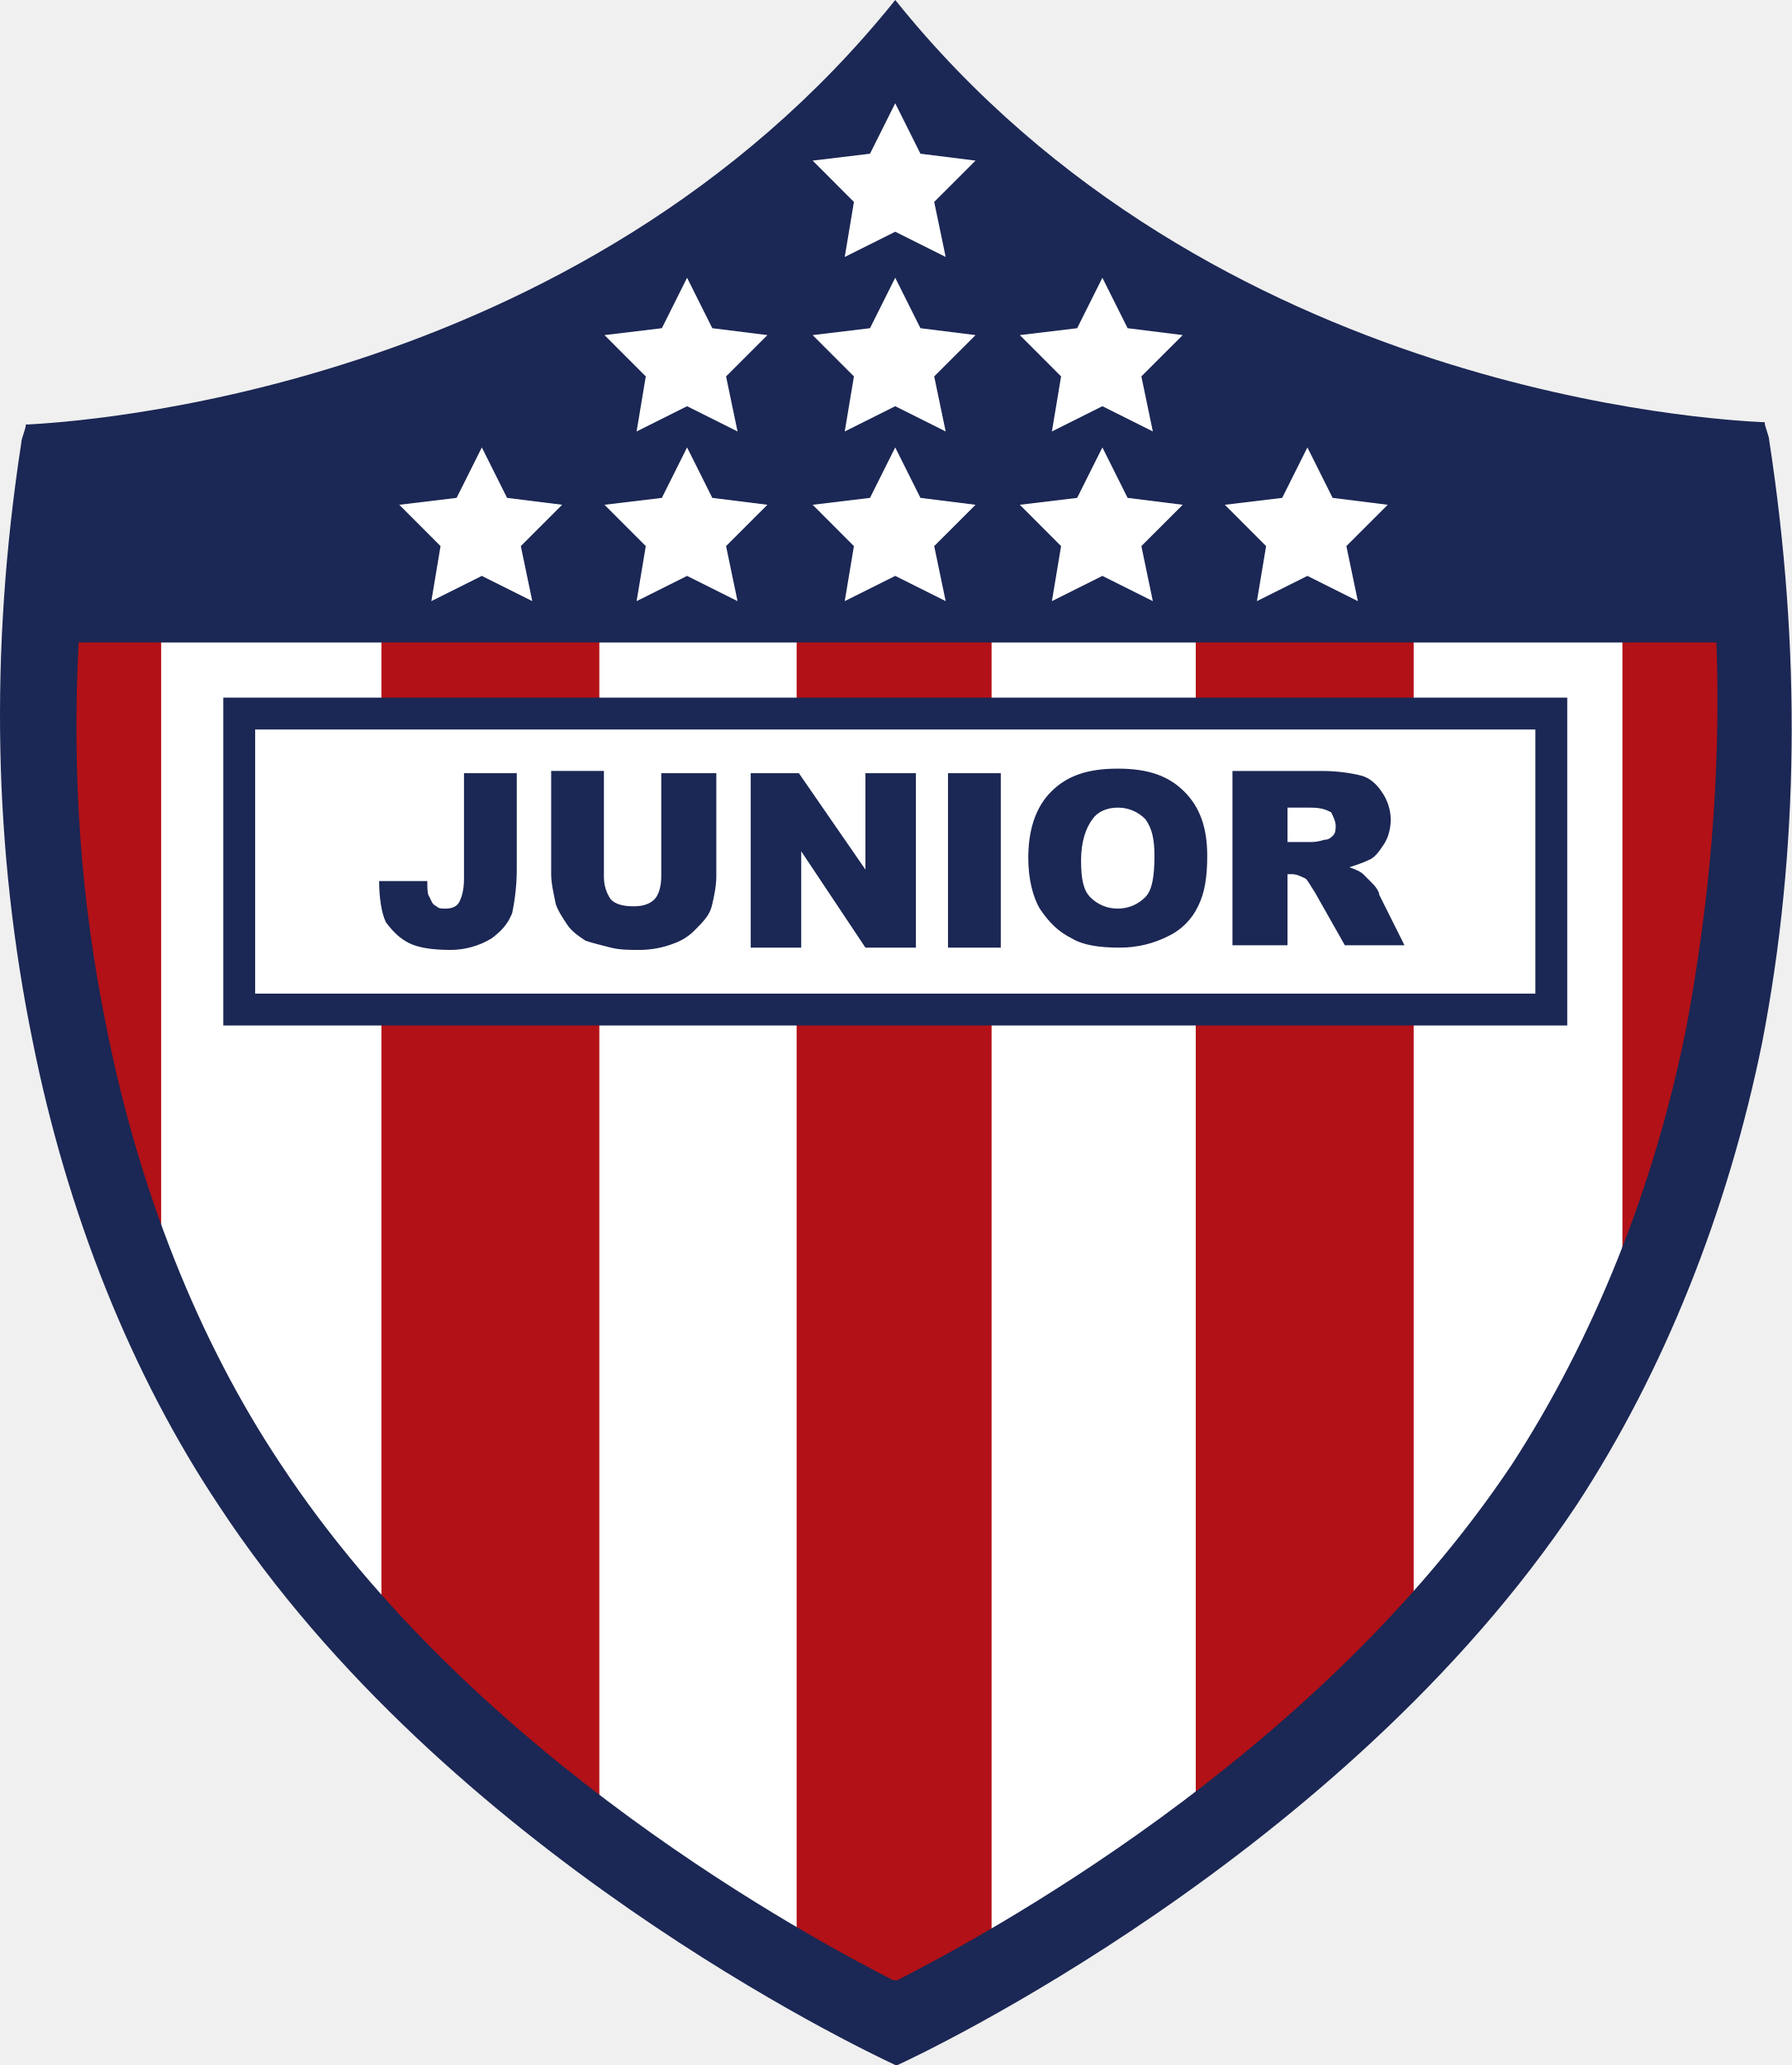
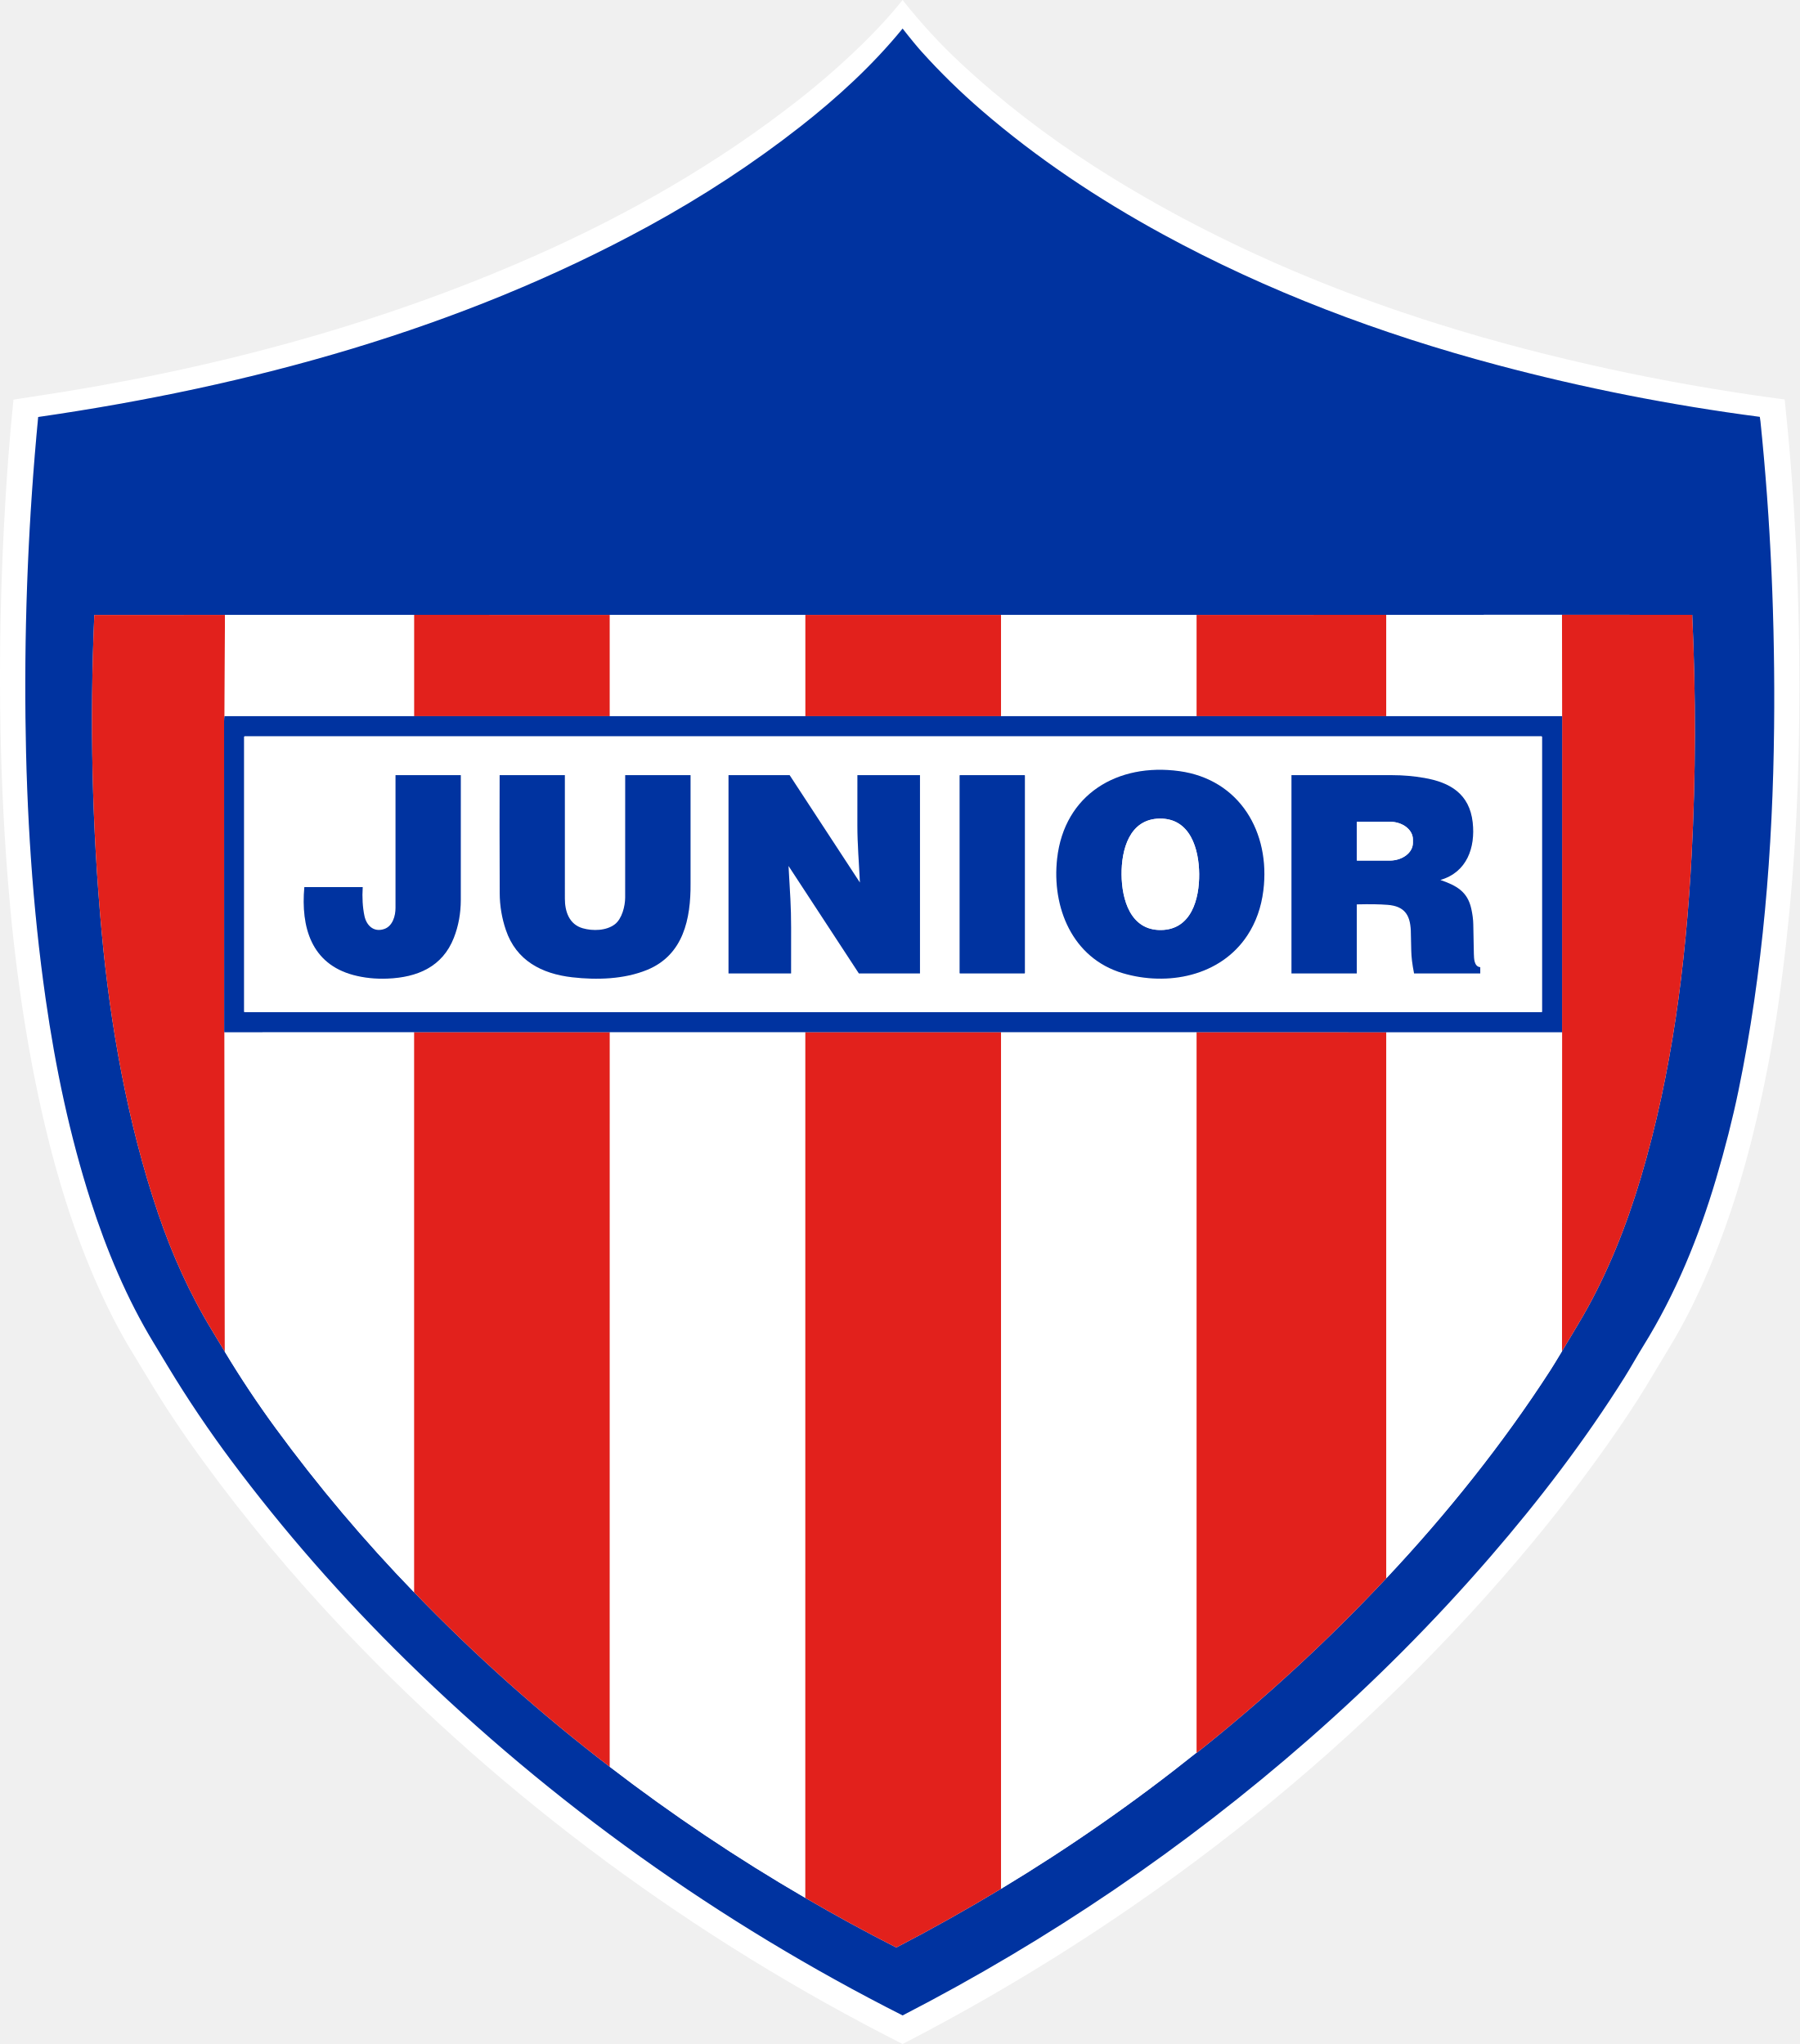
- <svg xmlns="http://www.w3.org/2000/svg" xmlns:xlink="http://www.w3.org/1999/xlink" viewBox="270.66 27.54 478.01 550.8">
-   <path fill="#FFF" d="M720.65 301.1c-8.57 43.46-25.1 83.85-46.51 116.9-52.64 78.94-142.6 126.68-164.02 137.7h-1.22c-21.42-11.02-111.4-58.76-163.4-137.7-22.04-33.05-37.95-73.44-46.52-116.9-6.73-33.04-9.18-66.7-7.34-102.2H728.6c1.23 35.5-1.83 69.16-7.95 102.2" data-source="https://football-logos.cc" />
-   <path fill="#b21117" d="M483.2 557.53V192.78h52.01v364.75l-25.7 11.63zm106.48-44.67V192.78h58.14v273.56zm-159.12 0V192.78h-58.14v273.56zm-116.9-327.42v192.78s-37.32-92.42-29.98-192.78zm389.85 0v192.78s37.33-92.42 29.99-192.78z" />
-   <path fill="#1b2754" d="M742.68 145.04c0-1.22-1.22-3.67-1.22-4.9h-.62c-11.62-.6-146.88-7.34-231.33-112.6-84.46 105.26-220.32 112.6-231.34 113.22h-.61c0 1.22-1.22 3.67-1.22 4.9-8.57 55.69-7.35 108.93 3.06 159.73 9.18 45.9 26.31 88.74 49.57 123.62 60.59 92.41 171.36 145.05 180.54 149.33h.61c5.5-2.45 118.73-55.7 181.15-149.33 23.26-35.5 40.4-78.33 49.57-123.62 9.8-50.8 10.4-104.65 1.84-160.35M720.65 301.1c-8.57 43.46-25.1 83.85-46.52 116.9-52.63 78.94-142.6 126.68-164.01 137.7h-1.22c-21.42-11.02-111.4-58.76-163.4-137.7-22.04-33.05-37.95-73.44-46.52-116.9-6.73-33.04-9.18-66.7-7.34-102.2H728.6c1.23 35.5-1.83 69.16-7.95 102.2" />
-   <path fill="#fff" stroke="#1b2754" stroke-width="8.5" d="M334.48 217.87h350.06v78.95H334.48z" />
-   <path fill="#1b2754" d="M599.47 279.68v-46.5h23.87c4.28 0 7.96.6 10.4 1.22 2.45.6 4.29 2.44 5.51 4.28a13.1 13.1 0 0 1 2.45 7.34c0 2.45-.61 4.9-1.84 6.74-1.22 1.83-2.44 3.67-4.28 4.28-1.22.61-3.06 1.22-4.9 1.84 1.84.6 3.07 1.22 3.68 1.83l2.44 2.45c1.23 1.22 1.84 2.45 1.84 3.06l6.73 13.46h-15.91l-7.96-14.07c-1.22-1.84-1.83-3.06-2.44-3.67-1.23-.62-2.45-1.23-3.68-1.23h-1.22v18.97zm14.69-27.54h6.12c.61 0 1.84 0 3.67-.6 1.23 0 1.84-.62 2.45-1.23s.61-1.84.61-2.45c0-1.22-.61-2.45-1.22-3.67-1.23-.61-2.45-1.23-5.51-1.23h-6.12zM545 256.43c0-7.35 1.84-13.47 6.12-17.75 4.29-4.28 9.8-6.12 17.75-6.12 7.96 0 13.47 1.84 17.75 6.12s6.12 9.8 6.12 17.14c0 5.5-.61 9.79-2.45 13.46a16.74 16.74 0 0 1-7.95 7.96 28.45 28.45 0 0 1-12.86 3.06c-5.5 0-9.79-.62-12.85-2.45-3.67-1.84-6.12-4.29-8.57-7.96-1.83-3.06-3.06-7.95-3.06-13.46m14.08.61c0 4.9.61 7.96 2.45 9.8a10.13 10.13 0 0 0 7.34 3.05c3.06 0 5.51-1.22 7.35-3.06 1.83-1.83 2.44-5.5 2.44-11.01 0-4.29-.6-7.35-2.44-9.8a10.13 10.13 0 0 0-7.35-3.06c-3.06 0-5.5 1.23-6.73 3.06-1.84 2.45-3.06 6.12-3.06 11.02m-35.5-23.26h14.08v46.52h-14.08zm-53.24 0h13.46l17.75 25.7v-25.7h13.47v46.52h-13.47l-17.13-25.7v25.7h-13.47v-46.52zm-22.64 0h14.07v27.54c0 2.45-.61 5.51-1.22 7.96-.62 2.45-2.45 4.28-4.29 6.12a14.45 14.45 0 0 1-5.5 3.67 25.4 25.4 0 0 1-9.8 1.84c-2.45 0-4.9 0-7.34-.61-2.45-.62-4.9-1.23-6.73-1.84-1.84-1.22-3.68-2.45-4.9-4.28-1.22-1.84-2.45-3.68-3.06-5.51-.61-3.06-1.22-5.51-1.22-7.96v-27.54h14.07v28.15c0 2.45.61 4.29 1.84 6.12 1.22 1.23 3.06 1.84 6.12 1.84 2.44 0 4.28-.61 5.5-1.84 1.23-1.22 1.84-3.67 1.84-6.12v-27.54zm-53.25 0h14.08v25.1a58 58 0 0 1-1.23 12.24c-1.22 3.06-3.06 4.9-5.5 6.73a21.13 21.13 0 0 1-11.02 3.06c-4.9 0-8.57-.61-11.02-1.84-2.45-1.22-4.28-3.06-6.12-5.5-1.22-2.45-1.83-6.74-1.83-11.02h12.85c0 1.83 0 3.67.61 4.28.61 1.23.61 1.84 1.84 2.45.6.61 1.22.61 2.44.61 1.84 0 3.06-.61 3.68-1.83.6-1.23 1.22-3.06 1.22-6.12z" />
-   <path id="a" fill="#fff" d="M530.93 70.38 519.9 81.4l3.06 14.68-13.46-6.73-13.47 6.73 2.45-14.68-11.01-11.02 15.3-1.84 6.73-13.46 6.73 13.46z" />
-   <use xlink:href="#a" width="100%" height="100%" transform="translate(0 46.542)" />
-   <use xlink:href="#a" width="100%" height="100%" transform="translate(55.27 46.542)" data-source="https://football-logos.cc" />
-   <use xlink:href="#a" width="100%" height="100%" transform="translate(-110.29 91.8)" />
-   <use xlink:href="#a" width="100%" height="100%" transform="translate(-55.53 91.8)" />
-   <use xlink:href="#a" width="100%" height="100%" transform="translate(0 91.8)" />
-   <use xlink:href="#a" width="100%" height="100%" transform="translate(55.27 91.8)" />
-   <use xlink:href="#a" width="100%" height="100%" transform="translate(109.967 91.8)" />
-   <use xlink:href="#a" width="100%" height="100%" transform="translate(-55.53 46.542)" data-source="https://football-logos.cc" />
+ <svg xmlns="http://www.w3.org/2000/svg" viewBox="180.36 111.14 1401.05 1591.96">
+   <defs>
+     <path d="M83 86L71 73L2 4L191 104L21 108L99 34Z" />
+   </defs>
+   <path fill="#fff" fill-rule="evenodd" d="M883.14 111.14q21.22 26.83 45.14 49.1 47.87 44.55 105.42 81.34c98.78 63.14 208.95 107.76 322.51 138.23q104.89 28.14 213.77 42.44.92 8.35 2.31 22.98 11.35 119.59 8.58 251.99-2.1 100.28-15.78 195.81-6.33 44.16-17.04 90.25c-9.93 42.68-23.21 85.29-40.84 125.17q-11.76 26.62-24.78 48.5-11.42 19.18-20.05 33.43-12.61 20.82-32.78 49.23-30.71 43.26-66.54 85.45c-132.57 156.07-297.86 284.19-479.88 378.04-161.94-81.89-309.74-190.53-434.63-322.11q-59.65-62.85-109.64-131.35-24.24-33.2-42.32-63.36-6.13-10.22-14.14-23.36-13.18-21.61-25.86-50c-18.1-40.55-31.57-83.82-41.82-127.69-14.33-61.29-23.26-125.26-28.27-188.23-7.26-91.18-7.8-183.2-3.1-275.28q2.76-53.98 7.45-99.34 11.46-1.78 14.6-2.25c135.2-20.09 267.7-54.95 391.95-109.98 73.06-32.35 142.35-72.22 204.92-121.34q25.26-19.84 48.43-42.3 18.58-18.01 32.39-35.37m.03 22.26c-23.38 28.65-51.06 54-80.08 76.69q-54.46 42.6-117.81 77.22c-146.5 80.05-309.67 124.65-475.19 148.61-7.49 77.97-10.75 155.89-9.9 234.08.8 73.4 5.33 146.69 15.77 219.5 7.63 53.29 18.69 105.93 35.06 156.98 12.24 38.18 28.16 76.18 48.72 110.1q7.42 12.25 11.3 18.69c15.48 25.69 32.42 50.68 49.12 73.08q61.25 82.14 136.49 156.01c113.38 111.32 243.9 204.32 386.52 276.48 114.3-58.92 219.54-130.47 315.87-214.77q76.48-66.94 141.9-142.62c38.21-44.2 73.55-90.49 104.47-139.77 4.95-7.9 9.56-16.31 14.56-24.36 24.92-40.13 43.07-84.45 56.53-129.82q10.71-36.12 17.47-68.78c19.07-92.22 26.81-188.26 27.77-282.97q1.26-123.03-10.59-238.16-.05-.45-.52-3.78-104.1-13.64-204.55-40.41c-90.81-24.2-178.65-57.26-260.38-101.84-50.33-27.46-97.94-59.2-141.04-96.45q-24.98-21.6-46.5-45.5c-3.27-3.62-8.21-9.54-14.99-18.21" data-source="https://football-logos.cc" />
+   <path fill="#0033a0" fill-rule="evenodd" d="M883.17 133.4c6.78 8.67 11.72 14.59 14.99 18.21q21.52 23.9 46.5 45.5c43.1 37.25 90.71 68.99 141.04 96.45 81.73 44.58 169.57 77.64 260.38 101.84q100.45 26.77 204.55 40.41.47 3.33.52 3.78 11.85 115.13 10.59 238.16c-.96 94.71-8.7 190.75-27.77 282.97q-6.76 32.66-17.47 68.78c-13.46 45.37-31.61 89.69-56.53 129.82-5 8.05-9.61 16.46-14.56 24.36-30.92 49.28-66.26 95.57-104.47 139.77q-65.42 75.68-141.9 142.62c-96.33 84.3-201.57 155.85-315.87 214.77-142.62-72.16-273.14-165.16-386.52-276.48q-75.24-73.87-136.49-156.01c-16.7-22.4-33.64-47.39-49.12-73.08q-3.88-6.44-11.3-18.69c-20.56-33.92-36.48-71.92-48.72-110.1-16.37-51.05-27.43-103.69-35.06-156.98-10.44-72.81-14.97-146.1-15.77-219.5-.85-78.19 2.41-156.11 9.9-234.08 165.52-23.96 328.69-68.56 475.19-148.61q63.35-34.62 117.81-77.22c29.02-22.69 56.7-48.04 80.08-76.69M355.41 1163.94q18.38 30.54 39.61 59.55 49.42 67.52 107.8 127.81 71 73.56 152.39 135.96 72.76 55.9 152.2 102.06 34.92 20.36 70.84 38.64 41.58-21.6 81.61-45.75 79.36-47.83 151.86-105.79.49-.39.36-.01 79.04-62.78 147.74-136.06c46.78-49.79 90.55-104.45 127.64-161.89q2.69-4.16 9.15-14.92 12.66-21.06 16.39-27.54c19.23-33.35 34.04-70.78 45.07-107.94 24.12-81.18 35.02-166.52 39.46-251.06q4.88-92.88.45-186.99l-101.38-.06-136.81.07-147.71.01-152.24.01H807.45l-152.23-.01-152.37-.01-147.34.03-101.71.05q-5.46 124.17 5.63 245.91c6.68 73.35 20.23 150.05 44.12 220.44 10.66 31.42 24.43 62.2 41.76 90.67q5.07 8.34 10.1 16.82" />
+   <path fill="#e2211c" fill-rule="evenodd" d="m355.51 590.05-.27 78.86q-.4 1.29-.4 4.09-.04 120.5.08 241 0 1.02.28 1.21l.21 248.73q-5.03-8.48-10.1-16.82c-17.33-28.47-31.1-59.25-41.76-90.67-23.89-70.39-37.44-147.09-44.12-220.44q-11.09-121.74-5.63-245.91z" />
+   <path fill="#fff" fill-rule="evenodd" d="M502.85 590.02v78.89H355.24l.27-78.86z" />
+   <path fill="#e2211c" fill-rule="evenodd" d="M655.22 590.03v78.89l-152.37-.01v-78.89z" />
+   <path fill="#fff" fill-rule="evenodd" d="m807.45 590.04.01 78.88H655.22v-78.89z" />
+   <path fill="#e2211c" fill-rule="evenodd" d="M959.84 590.04v78.87l-152.38.01-.01-78.88z" />
+   <path fill="#fff" fill-rule="evenodd" d="M1112.08 590.03v78.89l-152.24-.01v-78.87z" />
+   <path fill="#e2211c" fill-rule="evenodd" d="m1259.79 590.02.01 78.9h-147.72v-78.89z" />
+   <path fill="#fff" fill-rule="evenodd" d="m1396.6 589.95.11 78.96-136.91.01-.01-78.9z" />
+   <path fill="#e2211c" fill-rule="evenodd" d="m1396.61 1163.54.05-248.31.05-246.32-.11-78.96 101.38.06q4.43 94.11-.45 186.99c-4.44 84.54-15.34 169.88-39.46 251.06-11.03 37.16-25.84 74.59-45.07 107.94q-3.73 6.48-16.39 27.54" />
+   <path fill="#0033a0" fill-rule="evenodd" d="m502.85 668.91 152.37.01h152.24l152.38-.01 152.24.01h147.72l136.91-.01-.05 246.32-136.85-.02-147.73-.01H502.82l-147.62.01q-.28-.19-.28-1.21-.12-120.5-.08-241 0-2.8.4-4.09zm878.14 16.12a.37.37  720  0 0-.37-.37H370.88a.37.37  1800  0 0-.37.37v214.04a.37.37  4320  0 0 .37.37h1009.74a.37.37  5760  0 0 .37-.37z" />
+   <path fill="#fff" fill-rule="evenodd" d="M1380.99 899.07a.37.37  2520  0 1-.37.37H370.88a.37.37  3240  0 1-.37-.37V685.03a.37.37  720  0 1 .37-.37h1009.74a.37.37  2160  0 1 .37.37zM1003.5 779.79c-4.29 38.01 11.8 77.72 51.15 89.33 34.73 10.26 75.93 2.48 96.95-29.44q10-15.18 12.47-35.05c5.6-45.05-18.27-86.45-65.56-92.91-47.91-6.54-89.36 17.99-95.01 68.07m-464.34-64.94c-17.23.01-34.08.01-50.83 0q.02 26.21 0 103.4c0 6.35-2.28 14.25-8.83 16.46-8.09 2.74-13.8-2.66-15.39-10.3q-2.1-10.09-1.33-22.35c-14.95.01-30.13 0-45.45 0-2.8 31.27 5.44 59.79 38.35 68.52q12.36 3.28 26.33 2.74c23.1-.89 42.87-9.06 51.75-31.82q5.38-13.76 5.39-29.51c.03-63.16.04-95.35.01-97.14m81.02.01H569.4q-.15 36.29.06 91.88.06 14.74 4.81 28.75c8.05 23.79 27.86 34.04 51.48 36.78 19.21 2.23 40.59 1.6 58.52-5.76 28.21-11.58 34-39.71 33.78-67.26v-84.39h-50.88q.04 83.92-.02 95.38c-.04 6.69-2.48 16.5-8.01 20.76-6.69 5.14-17.28 5.34-25.02 3.12-10.61-3.04-13.93-13.03-13.93-23.1q.01-41.68-.01-96.16m229.74 83.65-54.72-83.65h-47.59v154.43h48.72q-.03-2.06.02-35.76c.02-16.75-.87-27.23-2.01-47.96l54.77 83.72h47.59V714.85c-16.04 0-32.27.02-48.72 0 0 1.39.01 14.25-.02 39.16-.02 14.69 1.29 29.44 1.96 44.5m128.47-83.32a.34.34  2520  0 0-.34-.34h-50.16a.34.34  4680  0 0-.34.34v153.76a.34.34  2880  0 0 .34.34h50.16a.34.34  2520  0 0 .34-.34zm323.5 81.3c20.78-6 27.32-25.31 25.18-44.76-2.46-22.32-17.62-31.25-37.83-34.72q-12.35-2.13-24.74-2.14-34.69-.02-78.54-.01v154.42h50.86v-53.77q15.09-.36 24.04.36c12.97 1.04 17.49 7.69 18.02 20.03q.11 2.38.37 16.1.13 6.93 2.17 17.29h51.54v-4.85c-4.85-.48-4.88-6.84-4.98-10.19q-.33-11.73-.47-23.24-.06-5.41-1.56-12.18c-2.99-13.45-11.72-18.04-24.06-22.34" />
+   <path fill="#0033a0" fill-rule="evenodd" d="M1054.65 869.12c-39.35-11.61-55.44-51.32-51.15-89.33 5.65-50.08 47.1-74.61 95.01-68.07 47.29 6.46 71.16 47.86 65.56 92.91q-2.47 19.87-12.47 35.05c-21.02 31.92-62.22 39.7-96.95 29.44m-.979-76.737c.187 19.181 6.787 43.33 30.634 43.098s29.976-24.505 29.789-43.686c-.186-19.18-6.786-43.33-30.634-43.098s-29.976 24.506-29.789 43.686" />
+   <path fill="#0033a0" fill-rule="evenodd" d="M539.16 714.85c.03 1.79.02 33.98-.01 97.14q-.01 15.75-5.39 29.51c-8.88 22.76-28.65 30.93-51.75 31.82q-13.97.54-26.33-2.74c-32.91-8.73-41.15-37.25-38.35-68.52 15.32 0 30.5.01 45.45 0q-.77 12.26 1.33 22.35c1.59 7.64 7.3 13.04 15.39 10.3 6.55-2.21 8.83-10.11 8.83-16.46q.02-77.19 0-103.4c16.75.01 33.6.01 50.83 0" data-source="https://football-logos.cc" />
+   <path fill="#0033a0" fill-rule="evenodd" d="M620.18 714.86q.02 54.48.01 96.16c0 10.07 3.32 20.06 13.93 23.1 7.74 2.22 18.33 2.02 25.02-3.12 5.53-4.26 7.97-14.07 8.01-20.76q.06-11.46.02-95.38h50.88v84.39c.22 27.55-5.57 55.68-33.78 67.26-17.93 7.36-39.31 7.99-58.52 5.76-23.62-2.74-43.43-12.99-51.48-36.78q-4.75-14.01-4.81-28.75-.21-55.59-.06-91.88z" />
+   <path fill="#0033a0" fill-rule="evenodd" d="M849.92 798.51c-.67-15.06-1.98-29.81-1.96-44.5.03-24.91.02-37.77.02-39.16 16.45.02 32.68 0 48.72 0v154.44h-47.59l-54.77-83.72c1.14 20.73 2.03 31.21 2.01 47.96q-.05 33.7-.02 35.76h-48.72V714.86h47.59z" />
+   <path id="x.com/Leo4815162342" fill="#0033a0" fill-rule="evenodd" d="M978.39 868.95a.34.34 0 0 1-.34.34h-50.16a.34.34 0 0 1-.34-.34V715.19a.34.34 0 0 1 .34-.34h50.16a.34.34 0 0 1 .34.34z" />
+   <path fill="#0033a0" fill-rule="evenodd" d="M1327.07 751.73c2.14 19.45-4.4 38.76-25.18 44.76 12.34 4.3 21.07 8.89 24.06 22.34q1.5 6.77 1.56 12.18.14 11.51.47 23.24c.1 3.35.13 9.71 4.98 10.19v4.85h-51.54q-2.04-10.36-2.17-17.29-.26-13.72-.37-16.1c-.53-12.34-5.05-18.99-18.02-20.03q-8.95-.72-24.04-.36v53.77h-50.86V714.86q43.85-.01 78.54.01 12.39.01 24.74 2.14c20.21 3.47 35.37 12.4 37.83 34.72m-90.24-.34v29.74a.26.26 74.818 0 0 .26.26h25.33a18.09 13.78 0 0 0 18.09-13.78v-2.7a18.09 13.78 0 0 0-18.09-13.78h-25.33a.26.26-78.746 0 0-.26.26" />
+   <path fill="#fff" fill-rule="evenodd" d="M1083.46 748.697c23.848-.232 30.448 23.918 30.634 43.098.187 19.181-5.942 43.454-29.789 43.686s-30.447-23.917-30.634-43.098 5.942-43.454 29.789-43.686" />
+   <path fill="#fff" fill-rule="evenodd" d="M1236.83 751.39a.26.26-53.161 0 1 .26-.26h25.33a18.09 13.78 0 0 1 18.09 13.78v2.7a18.09 13.78 0 0 1-18.09 13.78h-25.33a.26.26-56.248 0 1-.26-.26z" />
+   <path fill="#fff" fill-rule="evenodd" d="M502.82 915.2v436.1q-58.38-60.29-107.8-127.81-21.23-29.01-39.61-59.55l-.21-248.73z" />
+   <path fill="#e2211c" fill-rule="evenodd" d="m655.23 915.2-.02 572.06q-81.39-62.4-152.39-135.96V915.2z" />
+   <path fill="#fff" fill-rule="evenodd" d="m807.43 915.2-.02 674.12q-79.44-46.16-152.2-102.06l.02-572.06z" />
+   <path fill="#e2211c" fill-rule="evenodd" d="M959.86 915.2v667.01q-40.03 24.15-81.61 45.75-35.92-18.28-70.84-38.64l.02-674.12z" />
+   <path fill="#fff" fill-rule="evenodd" d="M1112.08 915.2v561.21q.13-.38-.36.01-72.5 57.96-151.86 105.79V915.2z" />
+   <path fill="#e2211c" fill-rule="evenodd" d="m1259.81 915.21.01 425.14q-68.7 73.28-147.74 136.06V915.2z" />
+   <path fill="#fff" fill-rule="evenodd" d="m1396.66 915.23-.05 248.31q-6.46 10.76-9.15 14.92c-37.09 57.44-80.86 112.1-127.64 161.89l-.01-425.14z" data-source="https://football-logos.cc" />
</svg>
